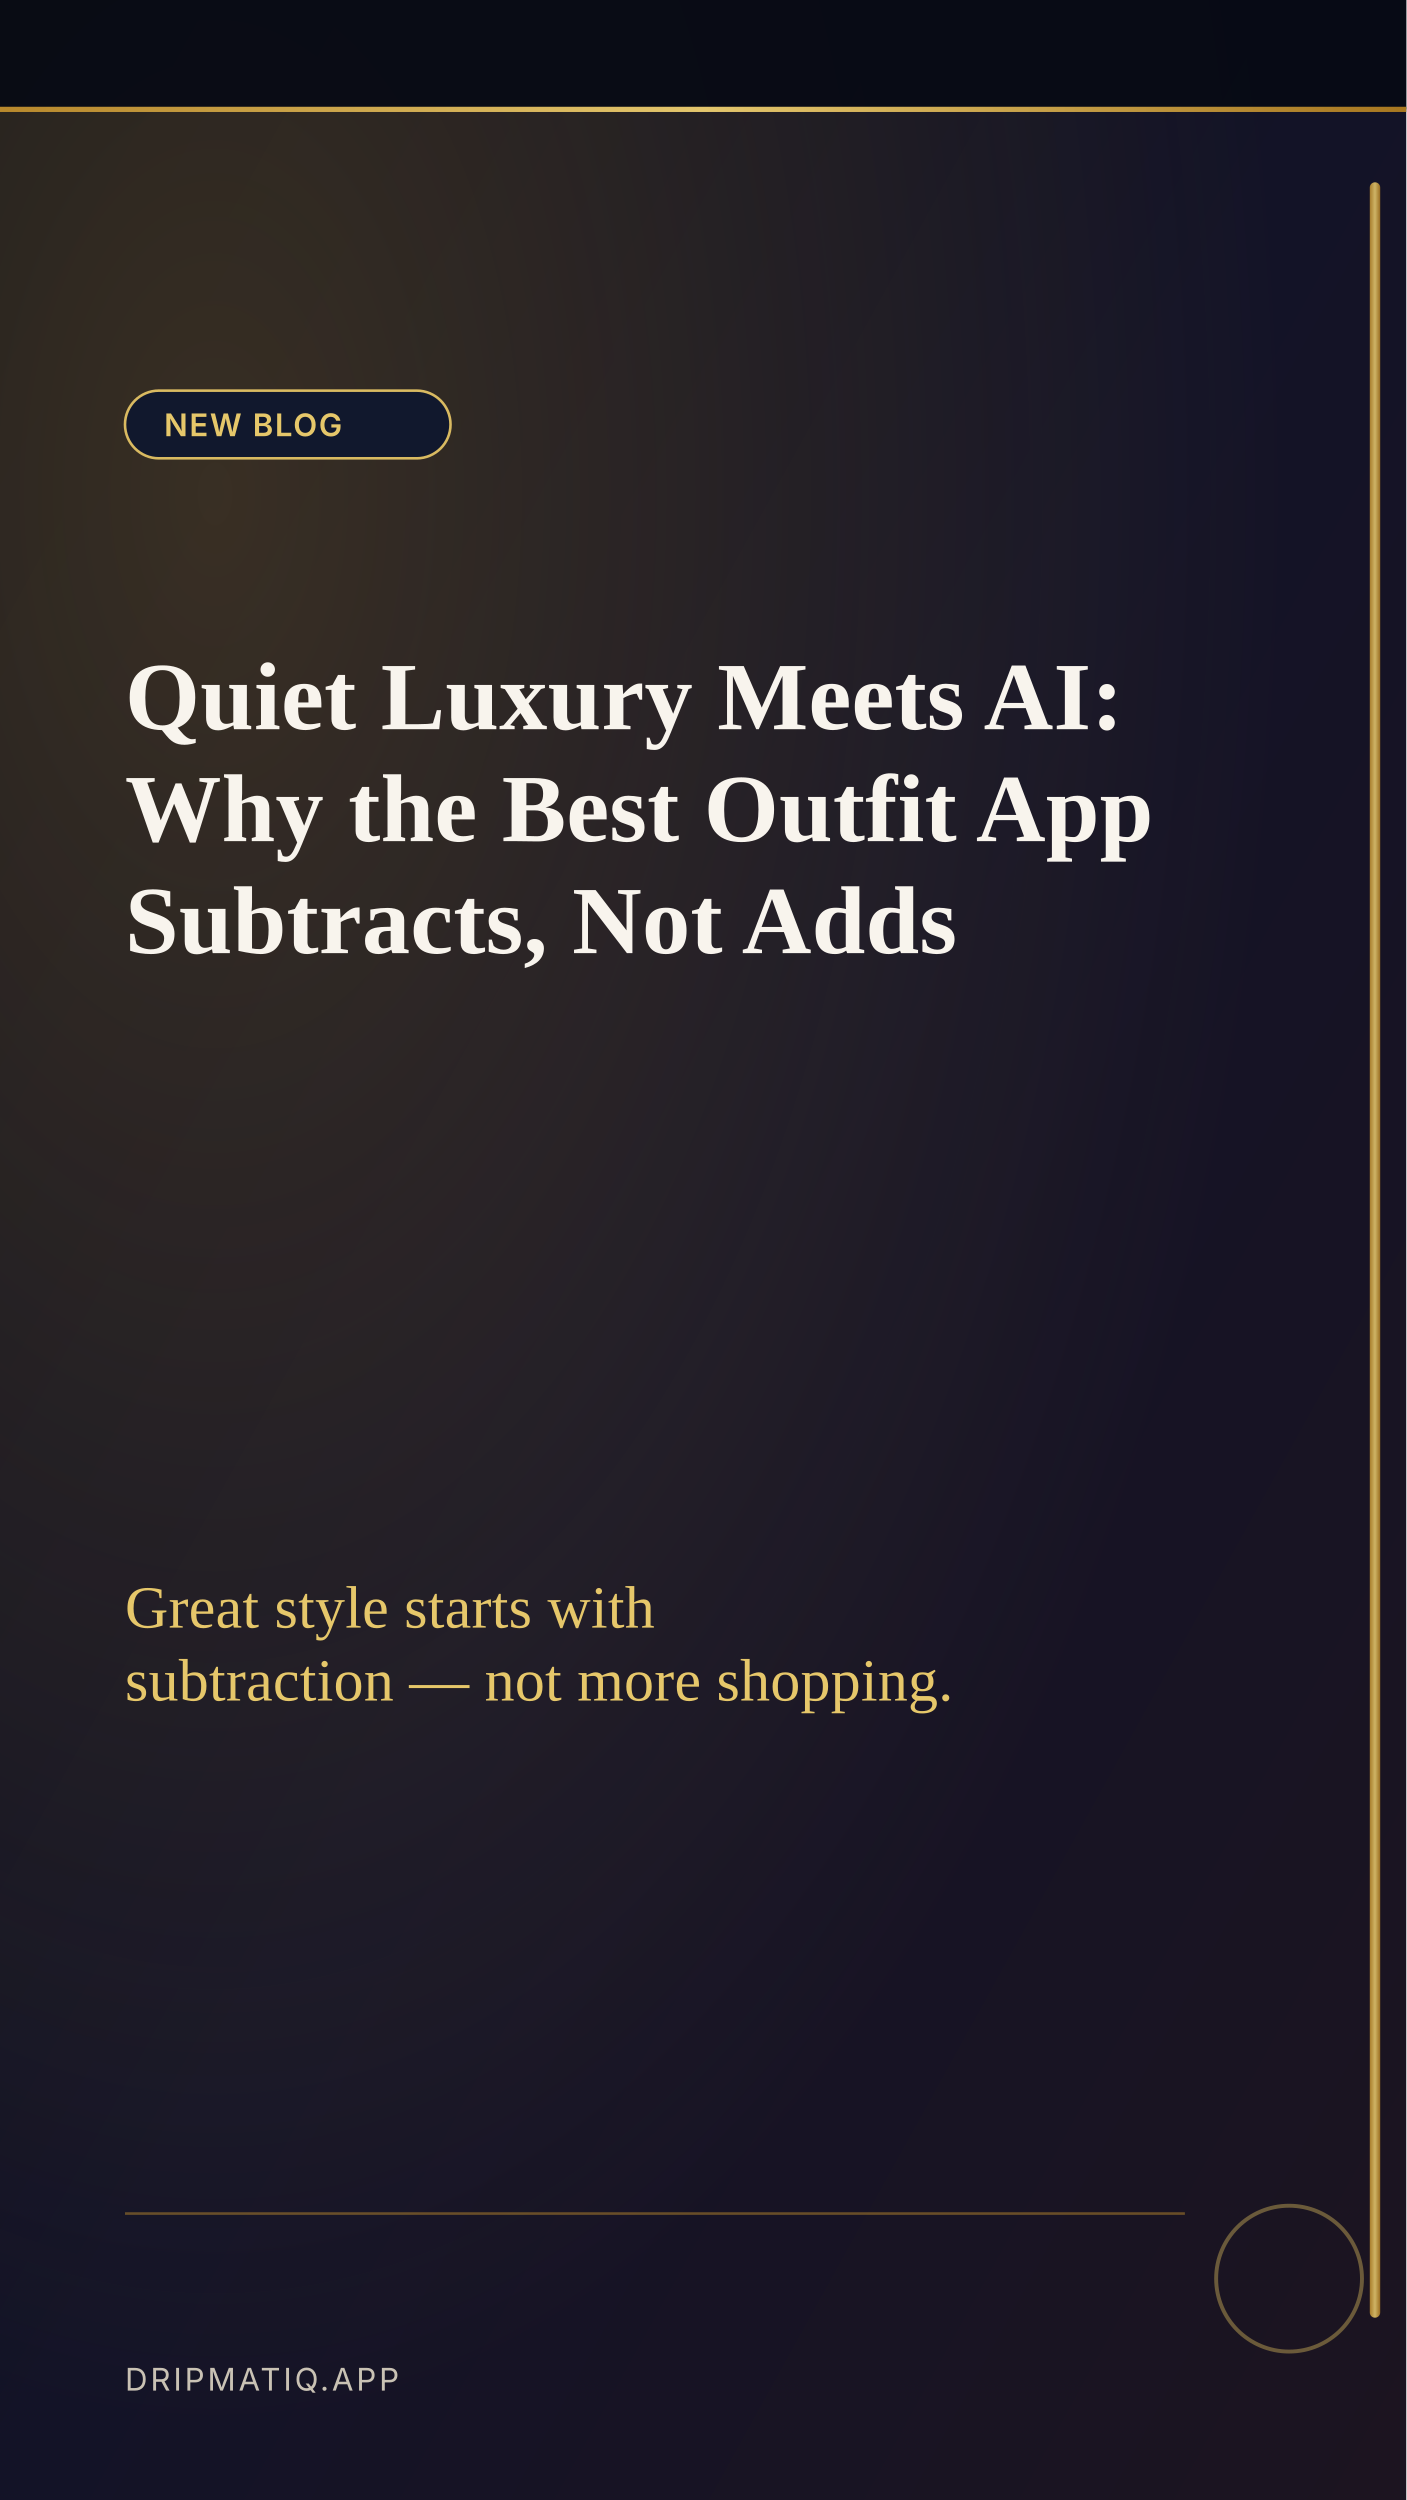
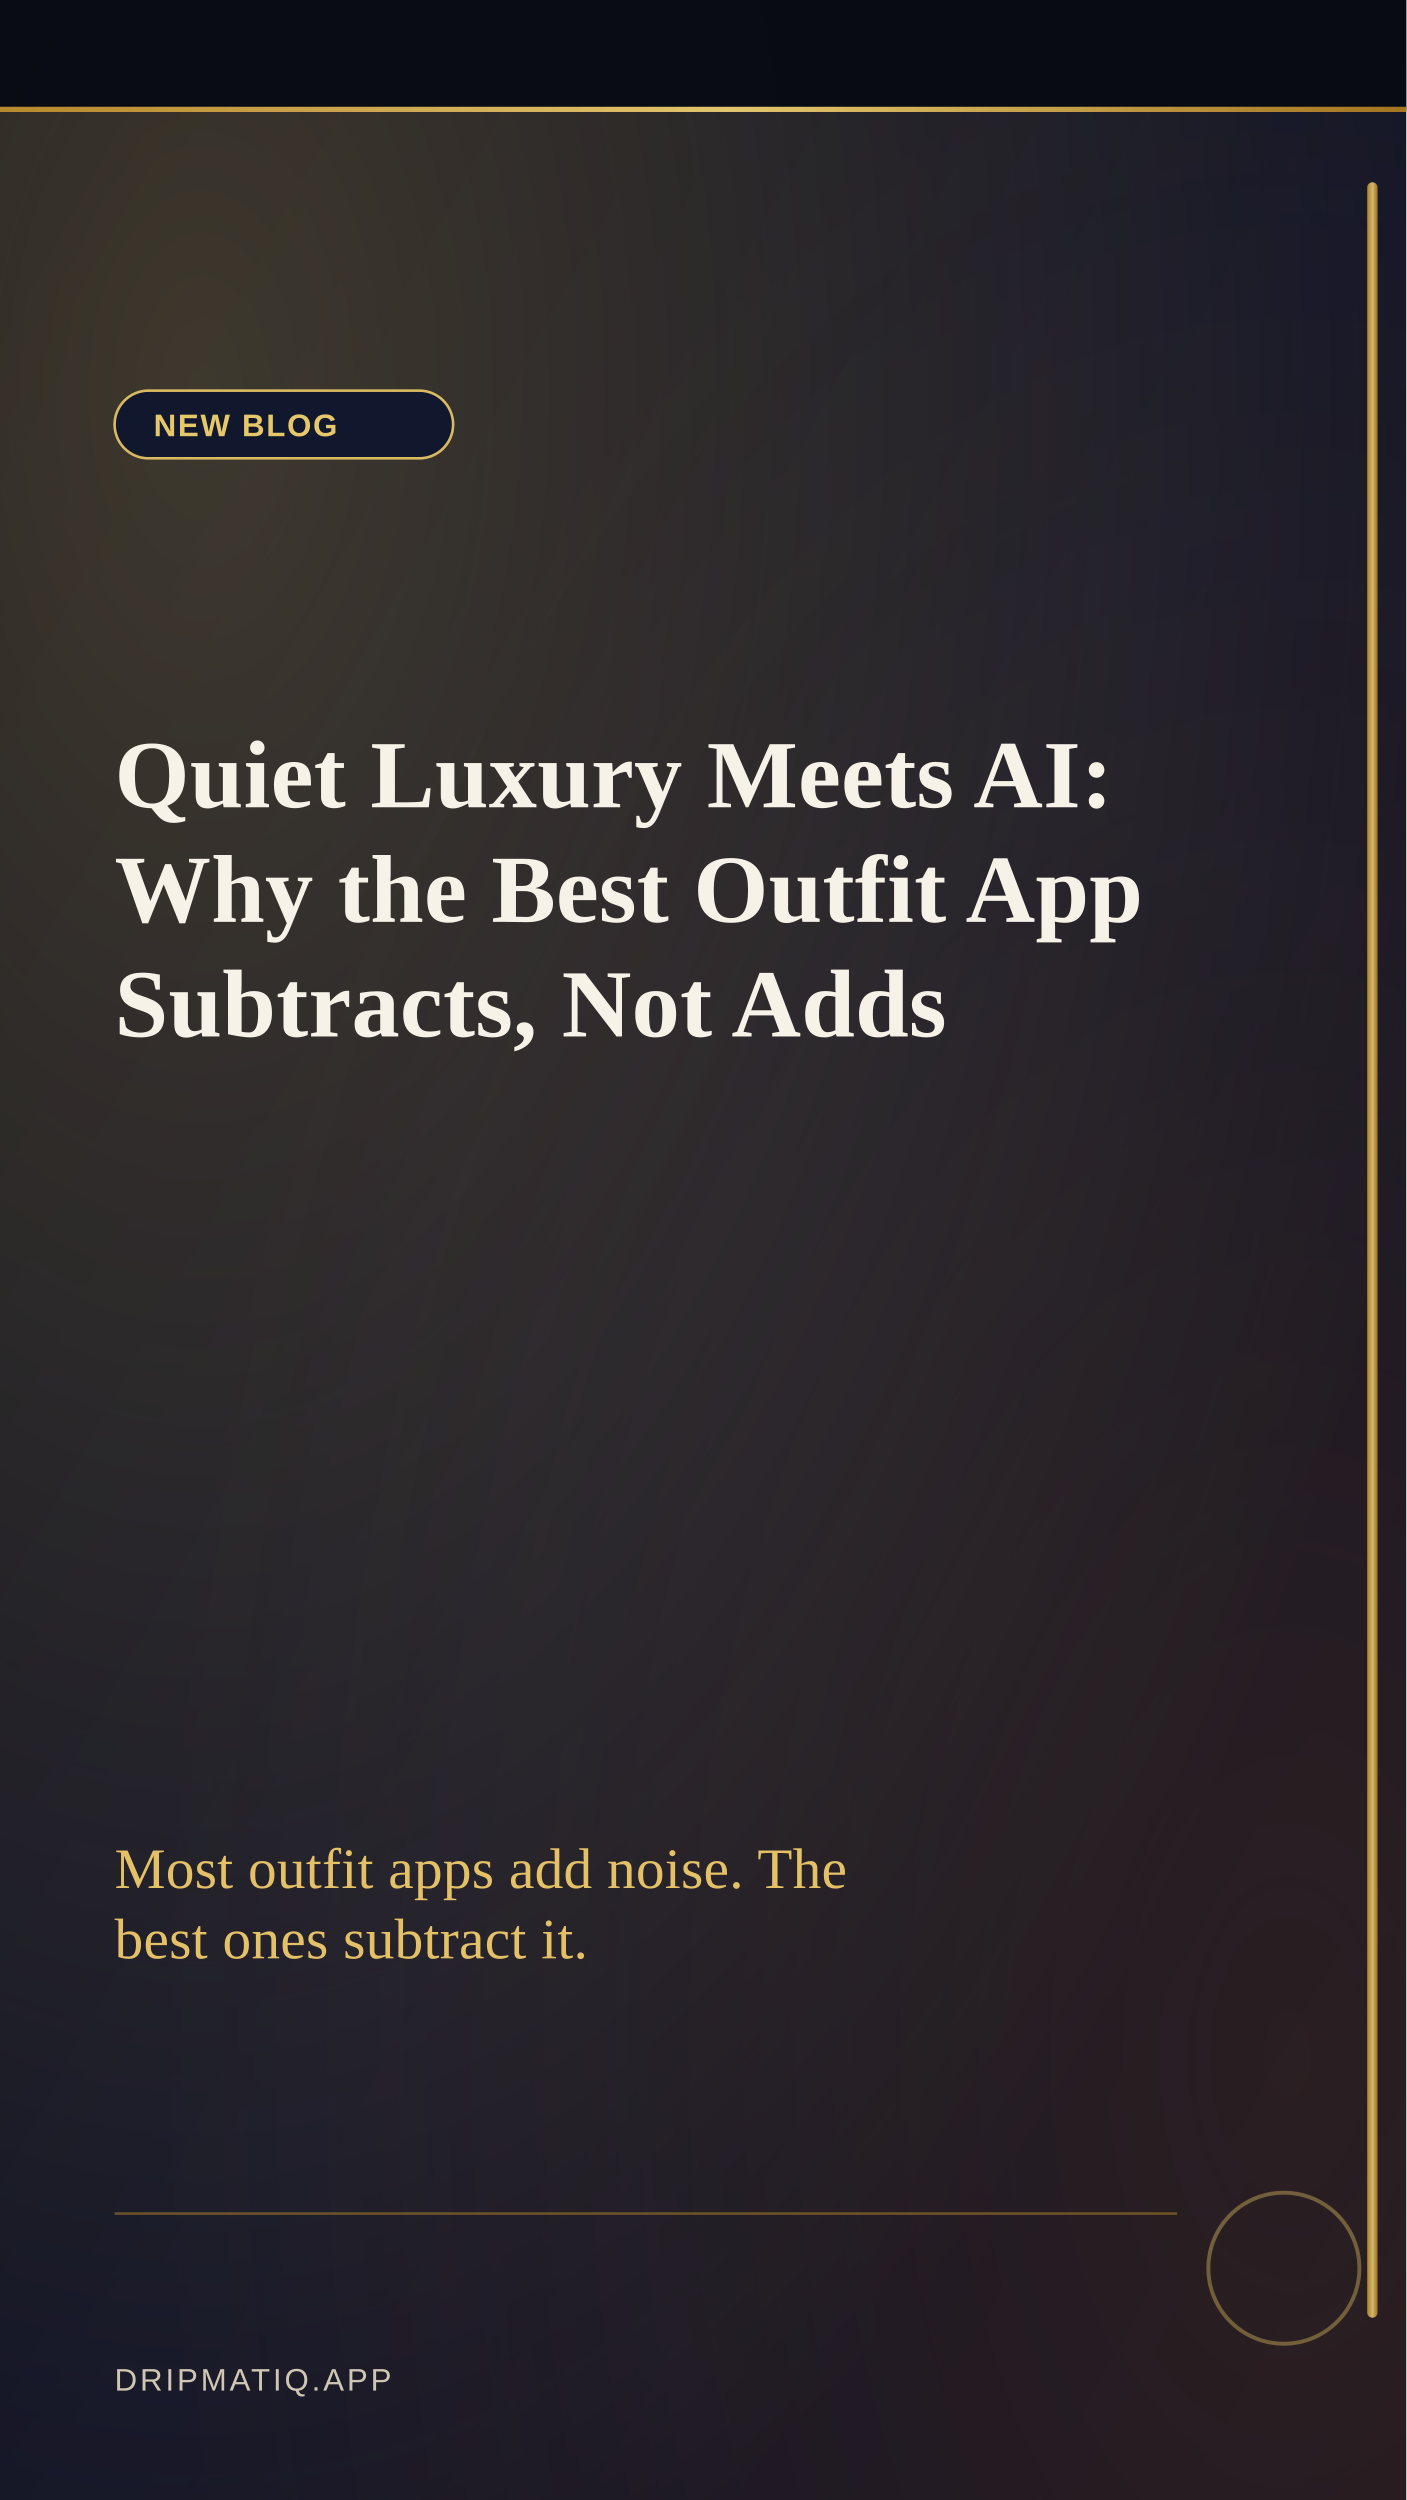
<svg xmlns="http://www.w3.org/2000/svg" width="1080" height="1920" viewBox="0 0 1080 1920">
  <defs>
    <linearGradient id="bg" x1="0" y1="0" x2="1" y2="1">
-       <stop offset="0%" stop-color="#090D1A" />
-       <stop offset="50%" stop-color="#131327" />
-       <stop offset="100%" stop-color="#1C1420" />
+       <stop offset="0%" stop-color="#080B14" />
+       <stop offset="52%" stop-color="#121427" />
+       <stop offset="100%" stop-color="#1B1321" />
    </linearGradient>
-     <radialGradient id="glow" cx="0.15" cy="0.2" r="1.1">
-       <stop offset="0%" stop-color="#8A6A2D" stop-opacity="0.35" />
-       <stop offset="70%" stop-color="#8A6A2D" stop-opacity="0" />
+     <radialGradient id="glowA" cx="0.14" cy="0.16" r="0.92">
+       <stop offset="0%" stop-color="#D9B86A" stop-opacity="0.25" />
+       <stop offset="100%" stop-color="#D9B86A" stop-opacity="0" />
+     </radialGradient>
+     <radialGradient id="glowB" cx="0.92" cy="0.82" r="0.82">
+       <stop offset="0%" stop-color="#6E4F1F" stop-opacity="0.20" />
+       <stop offset="100%" stop-color="#6E4F1F" stop-opacity="0" />
    </radialGradient>
    <linearGradient id="gold" x1="0" y1="0" x2="1" y2="0">
-       <stop offset="0%" stop-color="#B8892D" />
-       <stop offset="50%" stop-color="#E3C66D" />
-       <stop offset="100%" stop-color="#A87821" />
+       <stop offset="0%" stop-color="#B9892F" />
+       <stop offset="52%" stop-color="#E2C56F" />
+       <stop offset="100%" stop-color="#A67620" />
    </linearGradient>
  </defs>
  <rect width="100%" height="100%" fill="url(#bg)" />
-   <rect width="100%" height="100%" fill="url(#glow)" />
-   <rect x="0" y="0" width="1080" height="84" fill="#070A14" opacity="0.92" />
+   <rect width="100%" height="100%" fill="url(#glowA)" />
+   <rect width="100%" height="100%" fill="url(#glowB)" />
+   <rect x="0" y="0" width="1080" height="84" fill="#070A13" opacity="0.96" />
  <rect x="0" y="82" width="1080" height="4" fill="url(#gold)" />
-   <rect x="1052" y="140" width="8" height="1640" rx="4" fill="url(#gold)" opacity="0.9" />
-   <circle cx="990" cy="1750" r="56" fill="none" stroke="#CDAF58" stroke-width="3" opacity="0.45" />
-   <path d="M96 1700 H910" stroke="#A97C2C" stroke-width="2" opacity="0.55" />
-   <rect x="96" y="300" width="250" height="52" rx="26" fill="#11182D" stroke="#D9BA61" stroke-width="2" />
-   <text x="126" y="335" fill="#E6C76A" font-family="Inter, Arial, sans-serif" font-size="24" font-weight="600" letter-spacing="1.2">NEW BLOG</text>
-   <text x="96" y="560" fill="#F8F4ED" font-family="Georgia, 'Times New Roman', serif" font-size="74" font-weight="600" letter-spacing="0.2">
-     <tspan x="96" dy="0">Quiet Luxury Meets AI:</tspan>
-     <tspan x="96" dy="86">Why the Best Outfit App</tspan>
-     <tspan x="96" dy="86">Subtracts, Not Adds</tspan>
+   <rect x="1050" y="140" width="8" height="1640" rx="4" fill="url(#gold)" opacity="0.92" />
+   <circle cx="986" cy="1742" r="58" fill="none" stroke="#CDAF58" stroke-width="3" opacity="0.45" />
+   <path d="M88 1700 H904" stroke="#A87A2C" stroke-width="2" opacity="0.56" />
+   <rect x="88" y="300" width="260" height="52" rx="26" fill="#11182D" stroke="#D9BA61" stroke-width="2" />
+   <text x="118" y="335" fill="#E6C76A" font-family="Arial, sans-serif" font-size="24" font-weight="700" letter-spacing="1.3">NEW BLOG</text>
+   <text x="88" y="620" fill="#F7F2E7" font-family="Georgia, 'Times New Roman', serif" font-size="74" font-weight="600" letter-spacing="0.2">
+     <tspan x="88" dy="0">Quiet Luxury Meets AI:</tspan>
+     <tspan x="88" dy="88">Why the Best Outfit App</tspan>
+     <tspan x="88" dy="88">Subtracts, Not Adds</tspan>
  </text>
-   <text x="96" y="1250" fill="#E6C76A" font-family="Georgia, 'Times New Roman', serif" font-size="46" font-weight="500" letter-spacing="0.2">
-     <tspan x="96" dy="0">Great style starts with</tspan>
-     <tspan x="96" dy="56">subtraction — not more shopping.</tspan>
+   <text x="88" y="1450" fill="#E4C067" font-family="Georgia, 'Times New Roman', serif" font-size="44" font-weight="500" letter-spacing="0.2">
+     <tspan x="88" dy="0">Most outfit apps add noise. The</tspan>
+     <tspan x="88" dy="54">best ones subtract it.</tspan>
  </text>
-   <text x="96" y="1836" fill="#C9C2B4" font-family="Inter, Arial, sans-serif" font-size="24" letter-spacing="2.2">DRIPMATIQ.APP</text>
+   <text x="88" y="1836" fill="#CFC7B4" font-family="Arial, sans-serif" font-size="24" letter-spacing="2.2">DRIPMATIQ.APP</text>
</svg>
